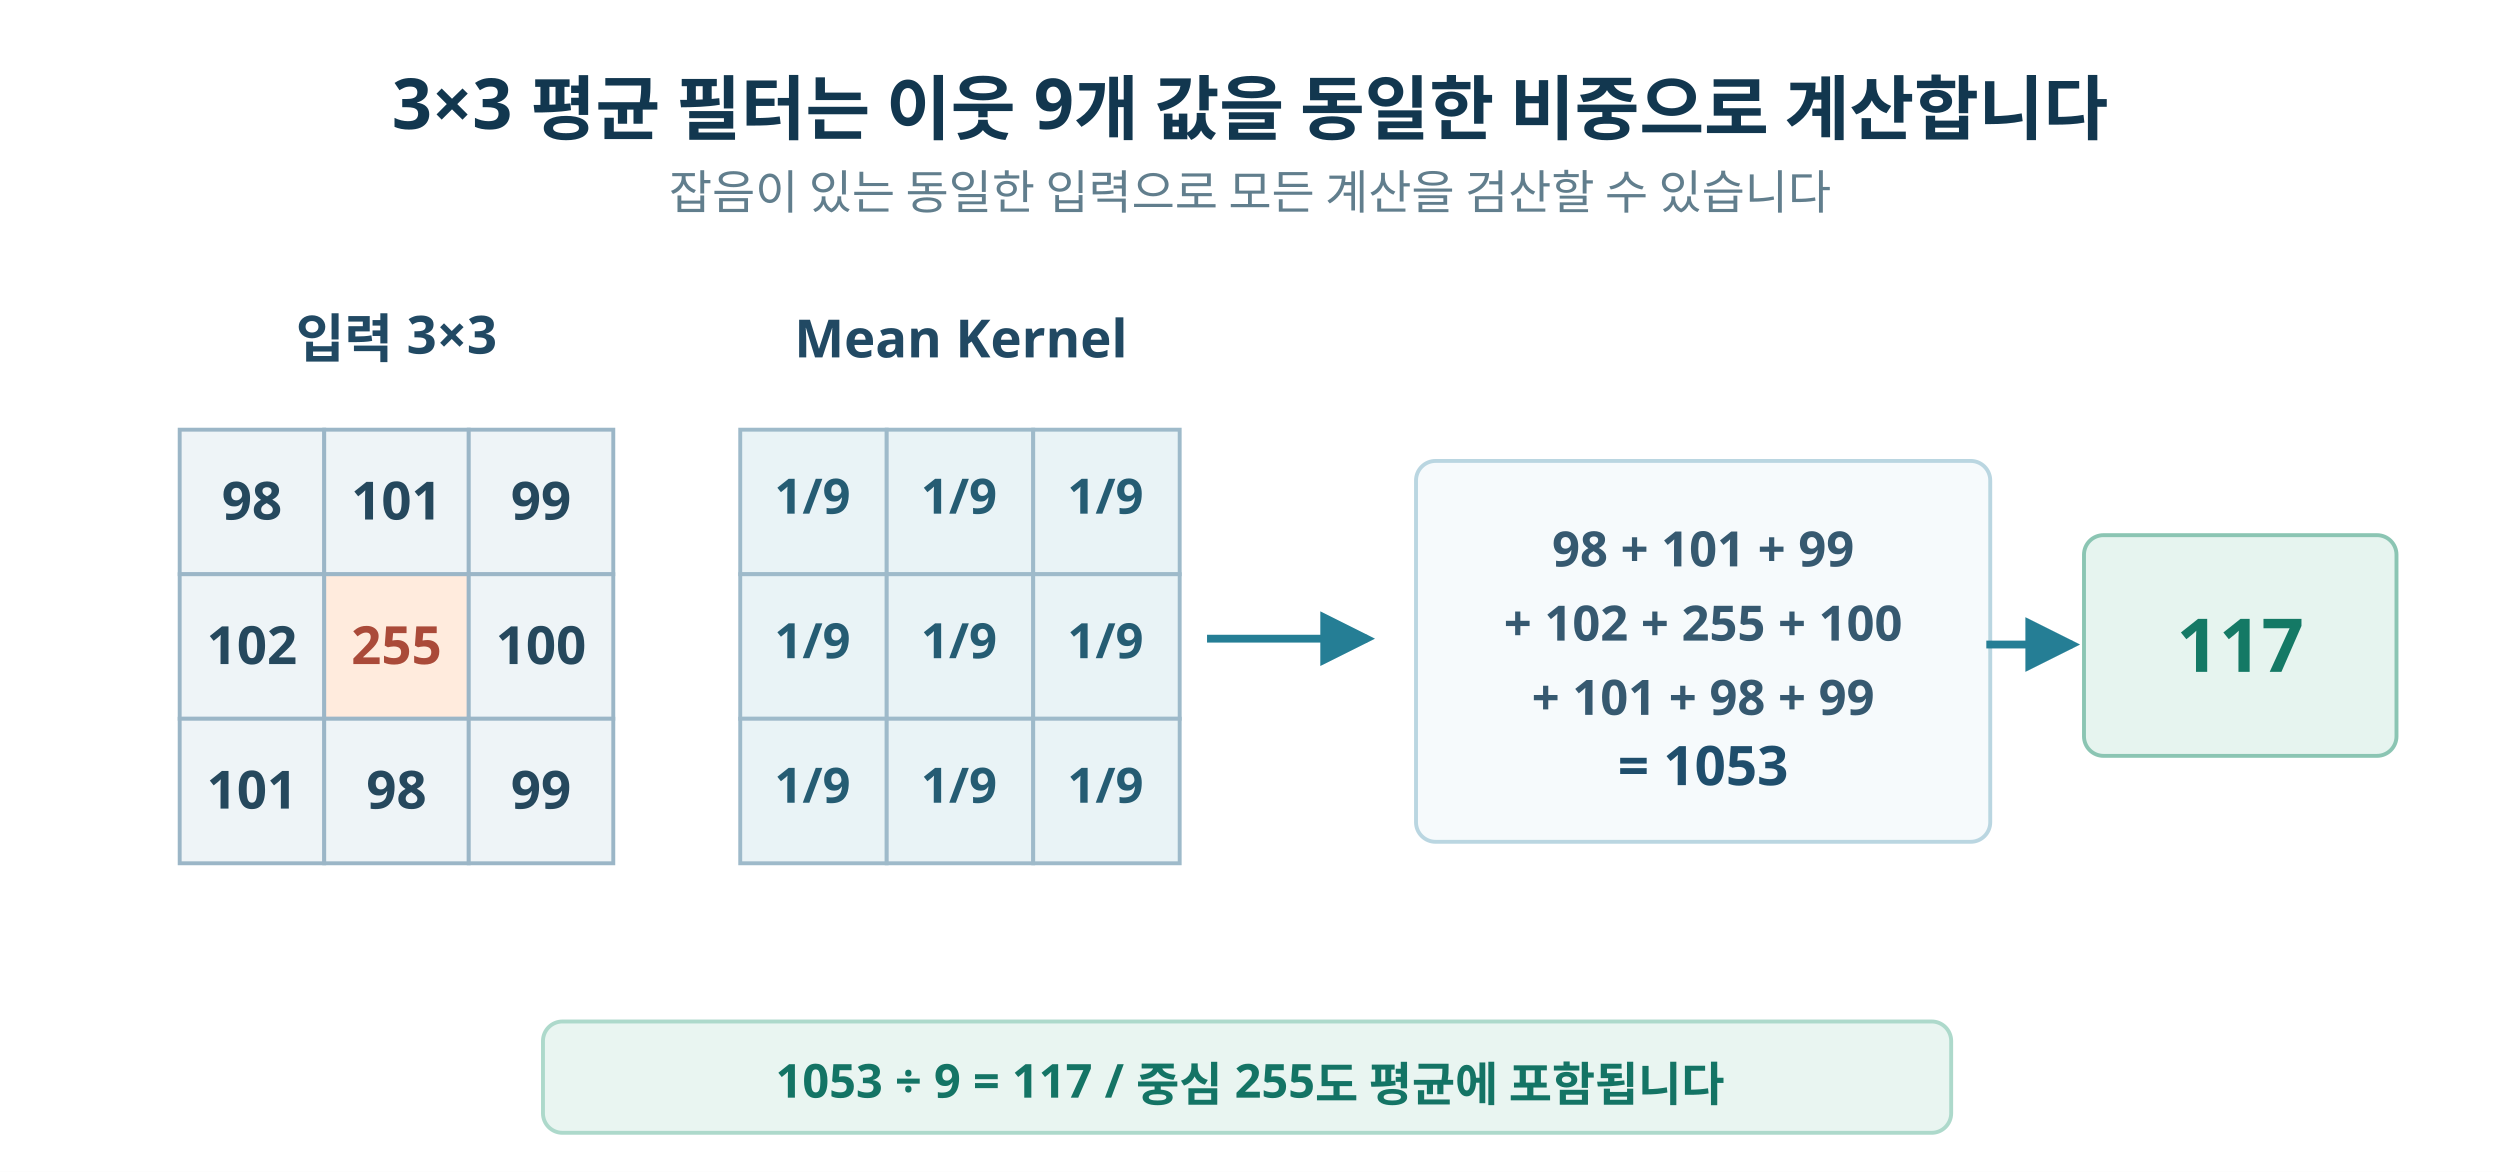
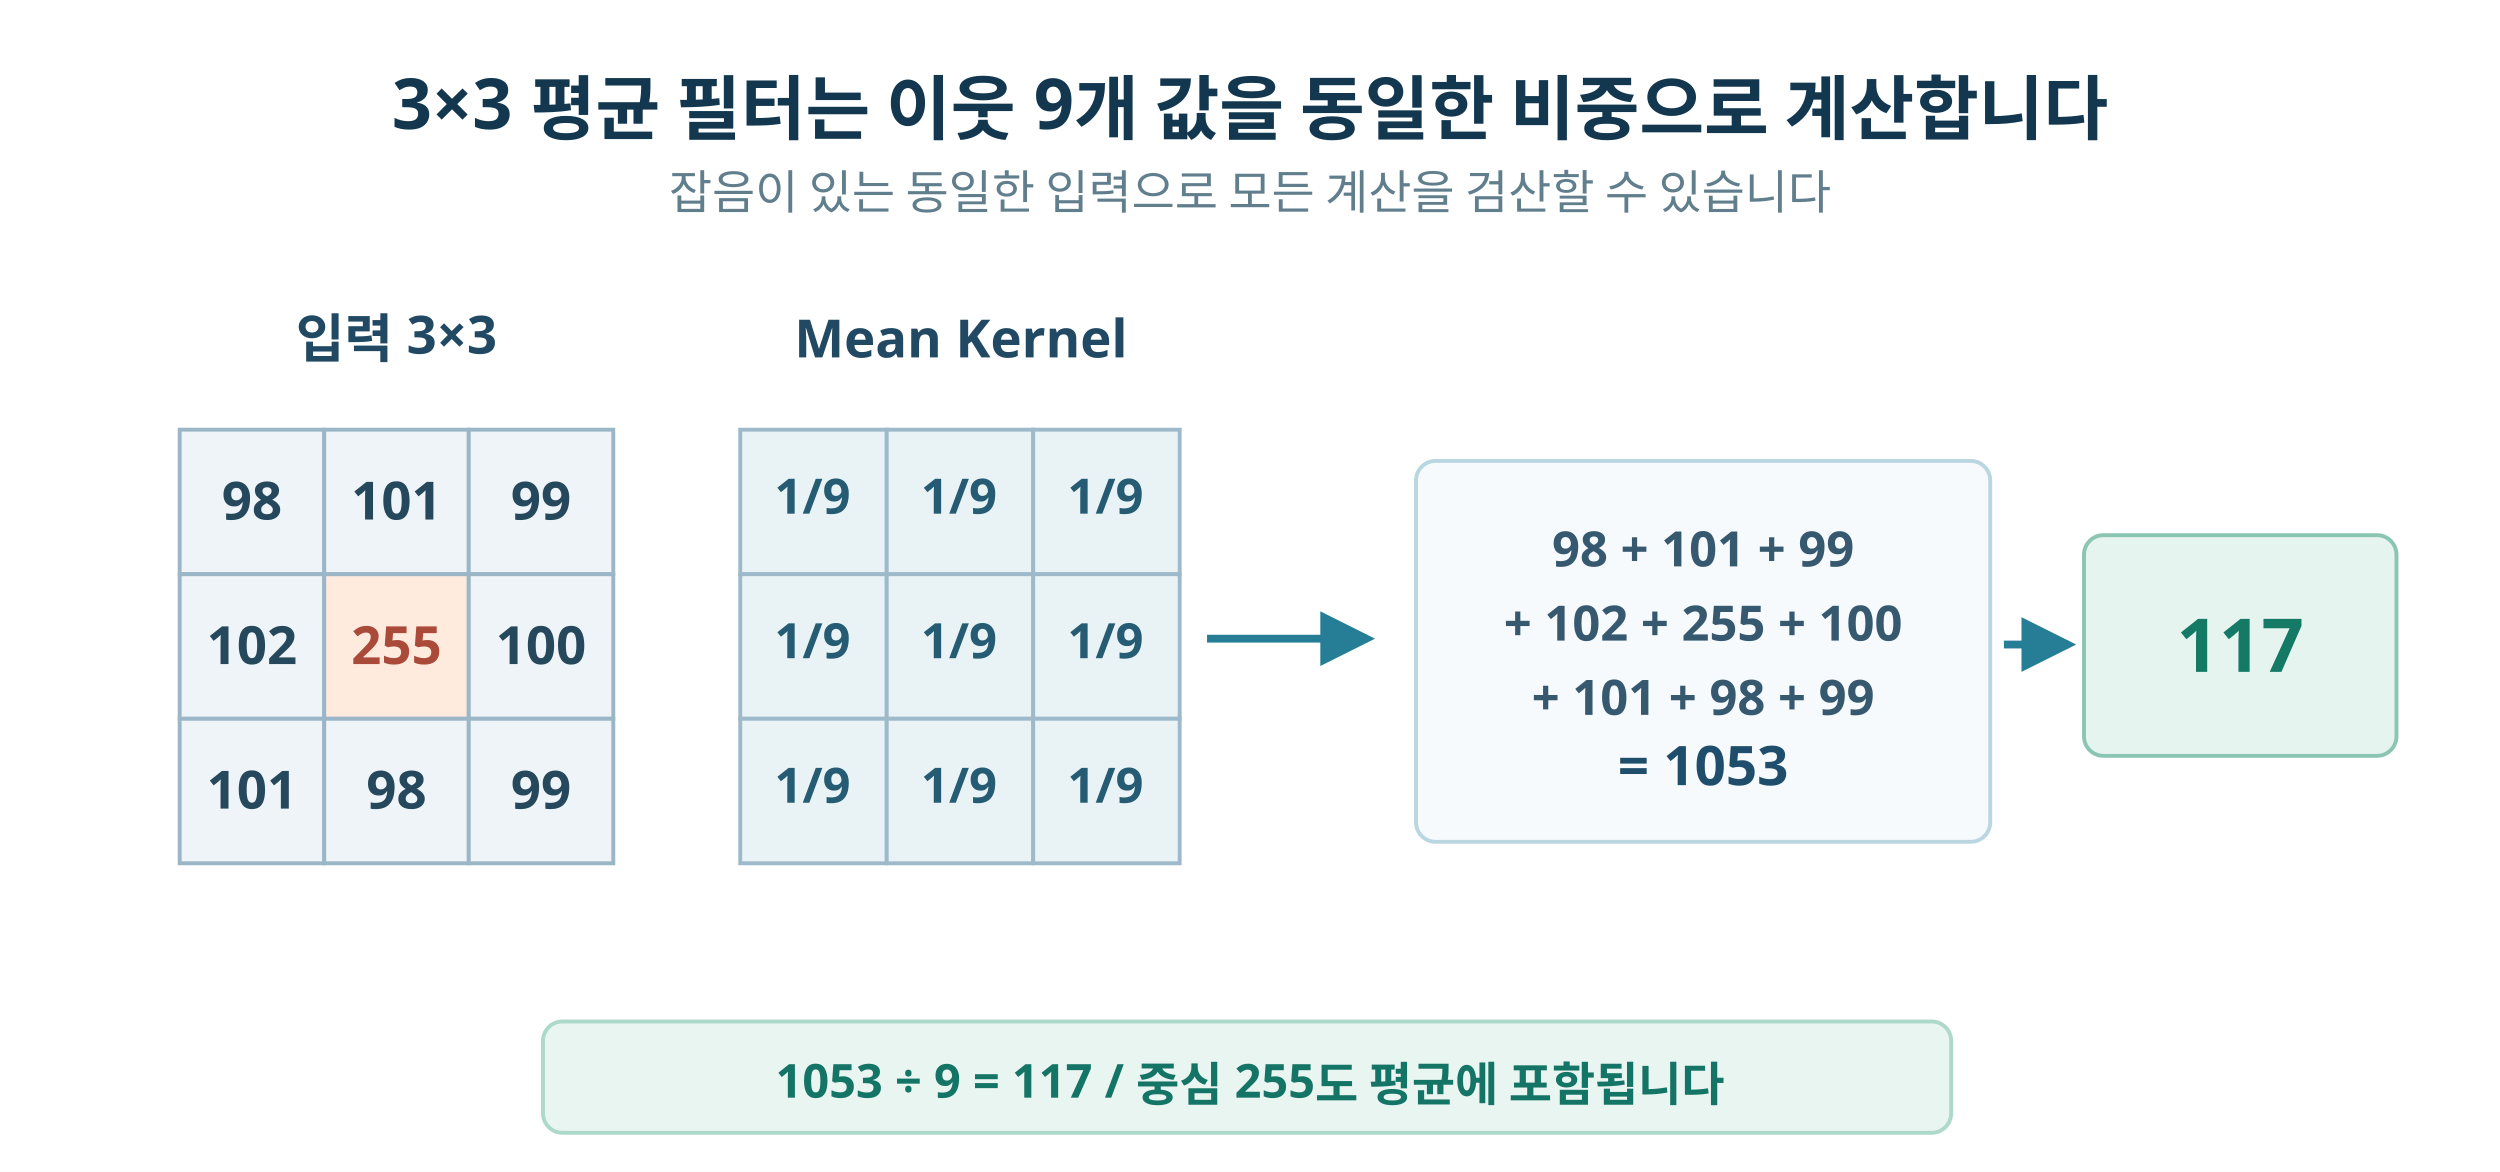
<svg xmlns="http://www.w3.org/2000/svg" viewBox="0 0 1280 600" width="1280" height="600">
  <defs>
    <marker id="arr" markerWidth="7" markerHeight="7" refX="6" refY="3.5" orient="auto">
      <path d="M0 0L7 3.5L0 7Z" fill="#257e95" />
    </marker>
  </defs>
  <rect width="1280" height="600" fill="white" />
  <text x="640" y="66" font-family="Noto Sans KR, sans-serif" font-size="36" font-weight="800" fill="#12374f" text-anchor="middle">3×3 평균 필터는 이웃 9개 값을 동일한 비중으로 계산합니다</text>
  <text x="640" y="107" font-family="Noto Sans KR, sans-serif" font-size="24" font-weight="450" fill="#617e8d" text-anchor="middle">잡음이 있는 동일한 입력으로 모든 계산을 검산할 수 있습니다</text>
  <text x="203" y="183" font-family="Noto Sans KR, sans-serif" font-size="27" font-weight="700" fill="#214963" text-anchor="middle">입력 3×3</text>
  <rect x="92" y="220" width="74" height="74" rx="0" fill="#eef4f7" stroke="#9bb6c7" stroke-width="2" />
  <text x="129" y="266" font-family="Noto Sans KR, sans-serif" font-size="27" font-weight="700" fill="#25485d" text-anchor="middle">98</text>
  <rect x="166" y="220" width="74" height="74" rx="0" fill="#eef4f7" stroke="#9bb6c7" stroke-width="2" />
  <text x="203" y="266" font-family="Noto Sans KR, sans-serif" font-size="27" font-weight="700" fill="#25485d" text-anchor="middle">101</text>
  <rect x="240" y="220" width="74" height="74" rx="0" fill="#eef4f7" stroke="#9bb6c7" stroke-width="2" />
  <text x="277" y="266" font-family="Noto Sans KR, sans-serif" font-size="27" font-weight="700" fill="#25485d" text-anchor="middle">99</text>
  <rect x="92" y="294" width="74" height="74" rx="0" fill="#eef4f7" stroke="#9bb6c7" stroke-width="2" />
  <text x="129" y="340" font-family="Noto Sans KR, sans-serif" font-size="27" font-weight="700" fill="#25485d" text-anchor="middle">102</text>
  <rect x="166" y="294" width="74" height="74" rx="0" fill="#ffebdd" stroke="#9bb6c7" stroke-width="2" />
  <text x="203" y="340" font-family="Noto Sans KR, sans-serif" font-size="27" font-weight="700" fill="#aa4a39" text-anchor="middle">255</text>
  <rect x="240" y="294" width="74" height="74" rx="0" fill="#eef4f7" stroke="#9bb6c7" stroke-width="2" />
  <text x="277" y="340" font-family="Noto Sans KR, sans-serif" font-size="27" font-weight="700" fill="#25485d" text-anchor="middle">100</text>
  <rect x="92" y="368" width="74" height="74" rx="0" fill="#eef4f7" stroke="#9bb6c7" stroke-width="2" />
  <text x="129" y="414" font-family="Noto Sans KR, sans-serif" font-size="27" font-weight="700" fill="#25485d" text-anchor="middle">101</text>
  <rect x="166" y="368" width="74" height="74" rx="0" fill="#eef4f7" stroke="#9bb6c7" stroke-width="2" />
  <text x="203" y="414" font-family="Noto Sans KR, sans-serif" font-size="27" font-weight="700" fill="#25485d" text-anchor="middle">98</text>
  <rect x="240" y="368" width="74" height="74" rx="0" fill="#eef4f7" stroke="#9bb6c7" stroke-width="2" />
  <text x="277" y="414" font-family="Noto Sans KR, sans-serif" font-size="27" font-weight="700" fill="#25485d" text-anchor="middle">99</text>
  <text x="492" y="183" font-family="Noto Sans KR, sans-serif" font-size="27" font-weight="700" fill="#214963" text-anchor="middle">Mean Kernel</text>
  <rect x="379" y="220" width="75" height="74" rx="0" fill="#e9f3f6" stroke="#9ebaca" stroke-width="2" />
  <text x="416" y="263" font-family="Noto Sans KR, sans-serif" font-size="25" font-weight="700" fill="#255c73" text-anchor="middle">1/9</text>
  <rect x="454" y="220" width="75" height="74" rx="0" fill="#e9f3f6" stroke="#9ebaca" stroke-width="2" />
  <text x="491" y="263" font-family="Noto Sans KR, sans-serif" font-size="25" font-weight="700" fill="#255c73" text-anchor="middle">1/9</text>
  <rect x="529" y="220" width="75" height="74" rx="0" fill="#e9f3f6" stroke="#9ebaca" stroke-width="2" />
  <text x="566" y="263" font-family="Noto Sans KR, sans-serif" font-size="25" font-weight="700" fill="#255c73" text-anchor="middle">1/9</text>
  <rect x="379" y="294" width="75" height="74" rx="0" fill="#e9f3f6" stroke="#9ebaca" stroke-width="2" />
  <text x="416" y="337" font-family="Noto Sans KR, sans-serif" font-size="25" font-weight="700" fill="#255c73" text-anchor="middle">1/9</text>
  <rect x="454" y="294" width="75" height="74" rx="0" fill="#e9f3f6" stroke="#9ebaca" stroke-width="2" />
  <text x="491" y="337" font-family="Noto Sans KR, sans-serif" font-size="25" font-weight="700" fill="#255c73" text-anchor="middle">1/9</text>
  <rect x="529" y="294" width="75" height="74" rx="0" fill="#e9f3f6" stroke="#9ebaca" stroke-width="2" />
  <text x="566" y="337" font-family="Noto Sans KR, sans-serif" font-size="25" font-weight="700" fill="#255c73" text-anchor="middle">1/9</text>
  <rect x="379" y="368" width="75" height="74" rx="0" fill="#e9f3f6" stroke="#9ebaca" stroke-width="2" />
  <text x="416" y="411" font-family="Noto Sans KR, sans-serif" font-size="25" font-weight="700" fill="#255c73" text-anchor="middle">1/9</text>
  <rect x="454" y="368" width="75" height="74" rx="0" fill="#e9f3f6" stroke="#9ebaca" stroke-width="2" />
  <text x="491" y="411" font-family="Noto Sans KR, sans-serif" font-size="25" font-weight="700" fill="#255c73" text-anchor="middle">1/9</text>
  <rect x="529" y="368" width="75" height="74" rx="0" fill="#e9f3f6" stroke="#9ebaca" stroke-width="2" />
  <text x="566" y="411" font-family="Noto Sans KR, sans-serif" font-size="25" font-weight="700" fill="#255c73" text-anchor="middle">1/9</text>
  <line x1="618" y1="327" x2="700" y2="327" stroke="#257e95" stroke-width="4" marker-end="url(#arr)" />
  <rect x="725" y="236" width="294" height="195" rx="10" fill="#f6fafc" stroke="#bad6e1" stroke-width="2" />
  <text x="872" y="290" font-family="Noto Sans KR, sans-serif" font-size="25" font-weight="600" fill="#365970" text-anchor="middle">98 + 101 + 99</text>
  <text x="872" y="328" font-family="Noto Sans KR, sans-serif" font-size="25" font-weight="600" fill="#365970" text-anchor="middle">+ 102 + 255 + 100</text>
  <text x="872" y="366" font-family="Noto Sans KR, sans-serif" font-size="25" font-weight="600" fill="#365970" text-anchor="middle">+ 101 + 98 + 99</text>
  <text x="872" y="402" font-family="Noto Sans KR, sans-serif" font-size="28" font-weight="750" fill="#1f4e6c" text-anchor="middle">= 1053</text>
-   <line x1="1017" y1="330" x2="1061" y2="330" stroke="#257e95" stroke-width="4" marker-end="url(#arr)" />
+   <line x1="1026" y1="330" x2="1059" y2="330" stroke="#257e95" stroke-width="4" marker-end="url(#arr)" />
  <rect x="1067" y="274" width="160" height="113" rx="10" fill="#e6f4ef" stroke="#8bc5b3" stroke-width="2" />
  <text x="1147" y="344" font-family="Noto Sans KR, sans-serif" font-size="38" font-weight="800" fill="#147965" text-anchor="middle">117</text>
  <rect x="278" y="523" width="721" height="57" rx="10" fill="#e9f5f1" stroke="#add9cb" stroke-width="2" />
  <text x="640" y="562" font-family="Noto Sans KR, sans-serif" font-size="24" font-weight="750" fill="#147465" text-anchor="middle">1053 ÷ 9 = 117   /   중심 255도 평균에 포함됩니다</text>
</svg>
